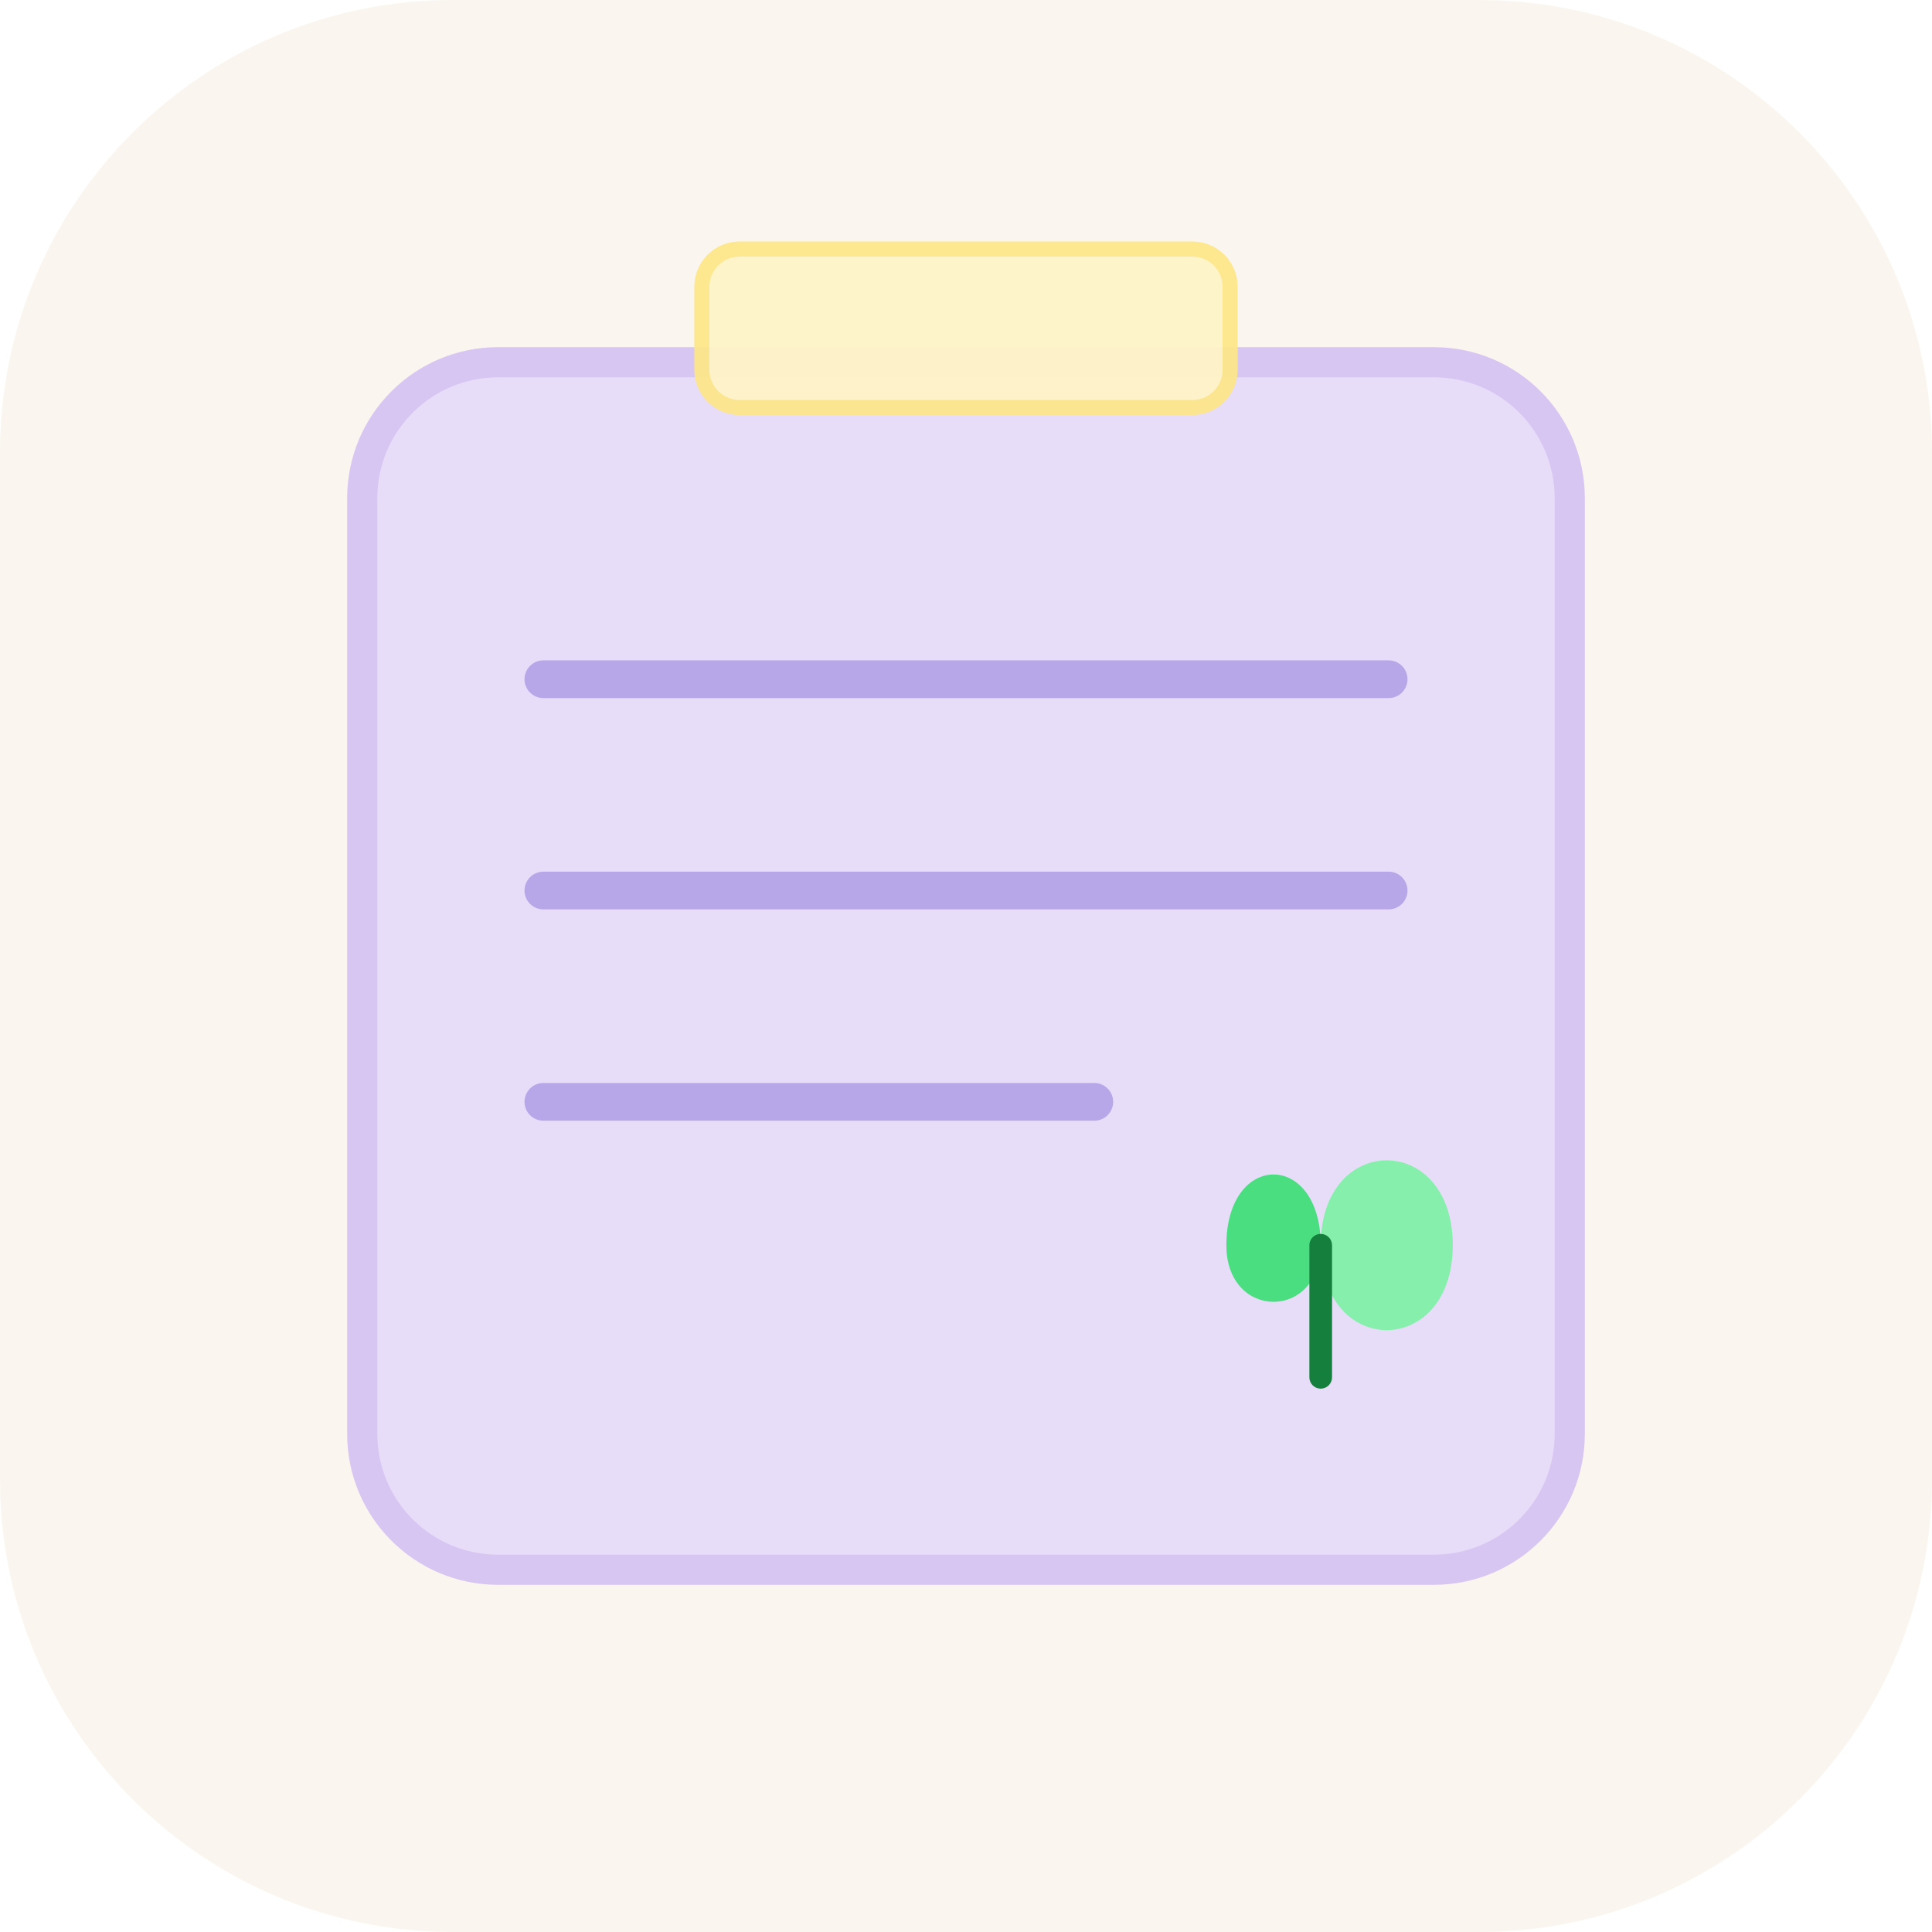
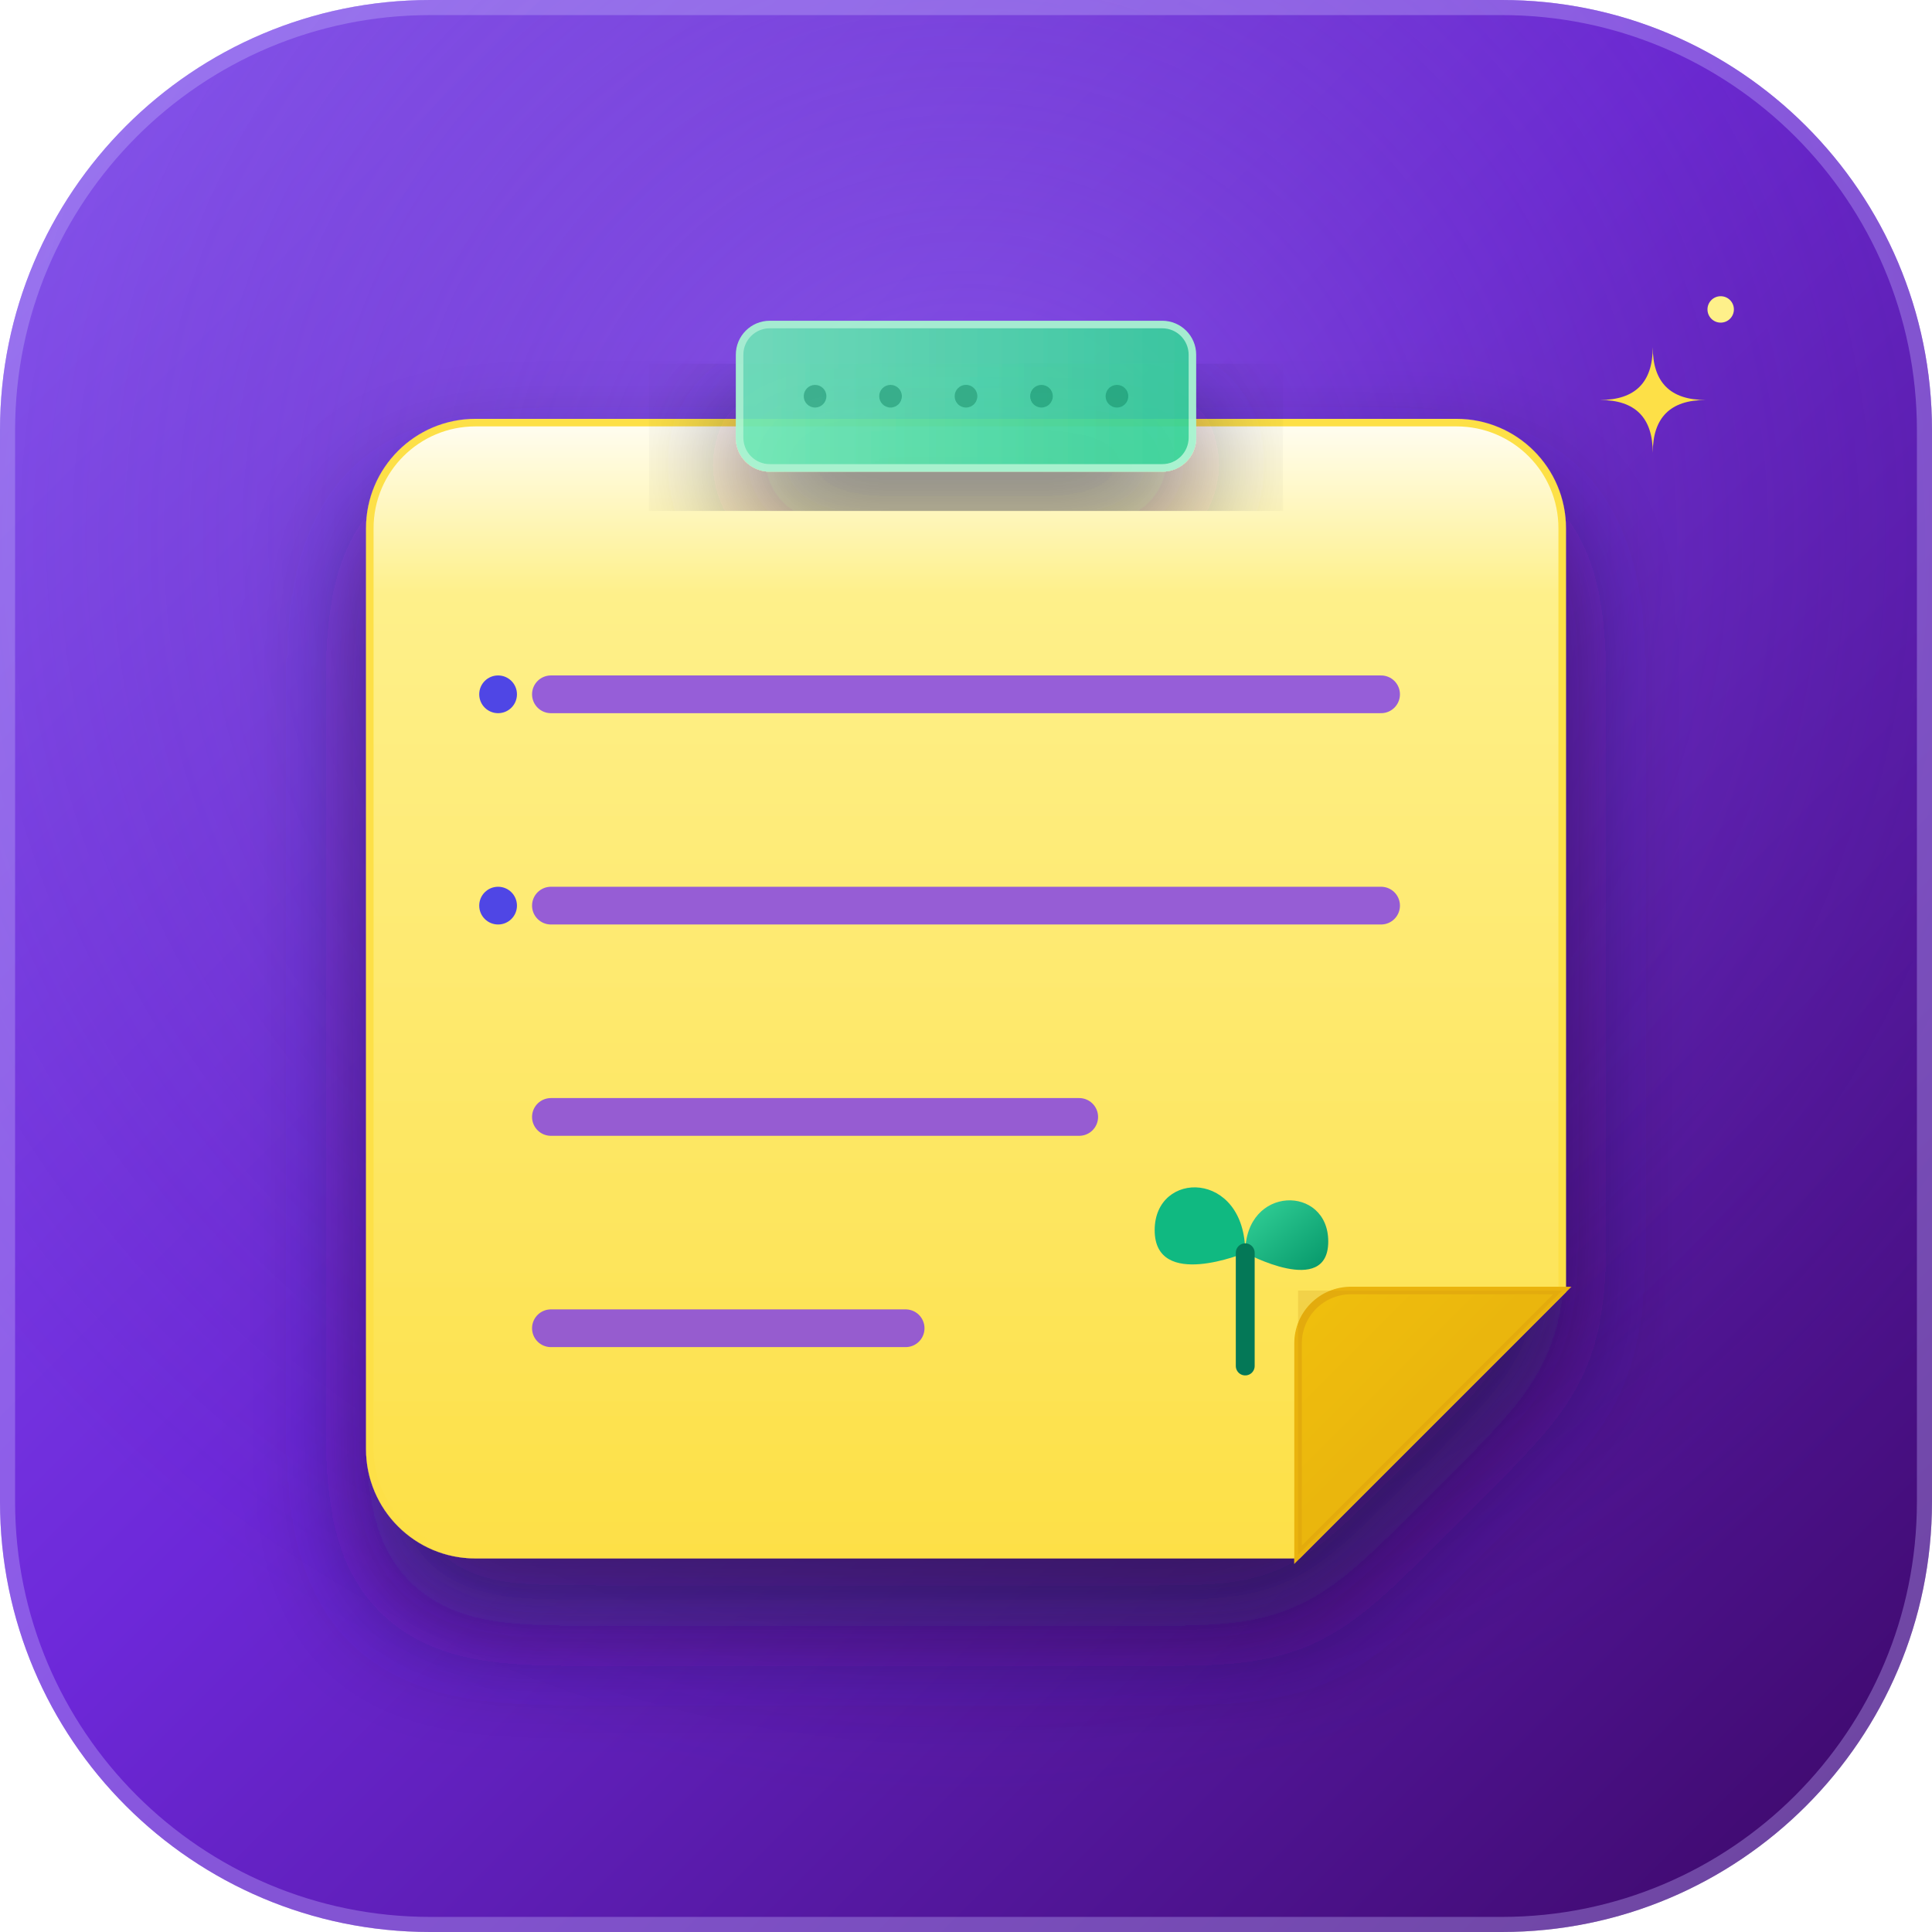
<svg xmlns="http://www.w3.org/2000/svg" viewBox="0 0 512 512" width="512" height="512">
-   <rect width="512" height="512" rx="120" fill="#FAF6EF" />
-   <rect x="96" y="96" width="320" height="320" rx="36" fill="#E7DDF8" stroke="#D8C6F2" stroke-width="8" />
-   <rect x="186" y="66" width="140" height="42" rx="10" fill="#FEF3C7" stroke="#FDE68A" stroke-width="4" opacity="0.95" />
-   <line x1="144" y1="180" x2="368" y2="180" stroke="#B8A7E8" stroke-width="10" stroke-linecap="round" />
-   <line x1="144" y1="236" x2="368" y2="236" stroke="#B8A7E8" stroke-width="10" stroke-linecap="round" />
-   <line x1="144" y1="292" x2="290" y2="292" stroke="#B8A7E8" stroke-width="10" stroke-linecap="round" />
-   <path d="M350 330 C 350 300, 385 300, 385 330 C 385 360, 350 360, 350 330 Z" fill="#86EFAC" />
-   <path d="M350 330 C 350 305, 325 305, 325 330 C 325 350, 350 350, 350 330 Z" fill="#4ADE80" />
-   <path d="M350 330 L 350 365" stroke="#15803D" stroke-width="6" stroke-linecap="round" />
+   <defs>
+     <linearGradient id="bgGrad" x1="0%" y1="0%" x2="100%" y2="100%">
+       <stop offset="0%" stop-color="#8B5CF6" />
+       <stop offset="45%" stop-color="#6D28D9" />
+       <stop offset="100%" stop-color="#3B0764" />
+     </linearGradient>
+     <radialGradient id="ambientGlow" cx="50%" cy="28%" r="65%">
+       <stop offset="0%" stop-color="#A78BFA" stop-opacity="0.38" />
+       <stop offset="100%" stop-color="#3B0764" stop-opacity="0" />
+     </radialGradient>
+     <filter id="noteShadow" x="-20%" y="-20%" width="140%" height="150%">
+       <feDropShadow dx="0" dy="18" stdDeviation="16" flood-color="#1E0738" flood-opacity="0.6" />
+     </filter>
+     <linearGradient id="noteGrad" x1="0%" y1="0%" x2="0%" y2="100%">
+       <stop offset="0%" stop-color="#FFFDF0" />
+       <stop offset="15%" stop-color="#FEF08A" />
+       <stop offset="100%" stop-color="#FDE047" />
+     </linearGradient>
+     <linearGradient id="foldGrad" x1="0%" y1="0%" x2="100%" y2="100%">
+       <stop offset="0%" stop-color="#FACC15" />
+       <stop offset="100%" stop-color="#EAB308" />
+     </linearGradient>
+     <linearGradient id="tapeGrad" x1="0%" y1="0%" x2="100%" y2="0%">
+       <stop offset="0%" stop-color="#6EE7B7" stop-opacity="0.95" />
+       <stop offset="100%" stop-color="#34D399" stop-opacity="0.95" />
+     </linearGradient>
+     <linearGradient id="leafGrad" x1="0%" y1="0%" x2="100%" y2="100%">
+       <stop offset="0%" stop-color="#34D399" />
+       <stop offset="100%" stop-color="#059669" />
+     </linearGradient>
+   </defs>
+   <rect width="512" height="512" rx="114" fill="url(#bgGrad)" />
+   <rect width="512" height="512" rx="114" fill="url(#ambientGlow)" />
+   <rect x="2" y="2" width="508" height="508" rx="112" fill="none" stroke="#C4B5FD" stroke-width="4" stroke-opacity="0.35" />
+   <g filter="url(#noteShadow)">
+     <path d="M 126 112              L 386 112              A 28 28 0 0 1 414 140              L 414 342              L 344 412              L 126 412              A 28 28 0 0 1 98 384              L 98 140              A 28 28 0 0 1 126 112 Z" fill="url(#noteGrad)" stroke="#FDE047" stroke-width="2" />
+     <path d="M 344 412              L 344 356              A 14 14 0 0 1 358 342              L 414 342 Z" fill="url(#foldGrad)" stroke="#EAB308" stroke-width="2" />
+     <path d="M 344 342 L 414 342 L 344 412 Z" fill="#CA8A04" opacity="0.2" />
+   </g>
+   <g filter="url(#noteShadow)">
+     <rect x="196" y="86" width="120" height="38" rx="8" fill="url(#tapeGrad)" stroke="#A7F3D0" stroke-width="2" opacity="0.95" />
+     <circle cx="216" cy="105" r="3" fill="#047857" opacity="0.4" />
+     <circle cx="236" cy="105" r="3" fill="#047857" opacity="0.4" />
+     <circle cx="256" cy="105" r="3" fill="#047857" opacity="0.4" />
+     <circle cx="276" cy="105" r="3" fill="#047857" opacity="0.4" />
+     <circle cx="296" cy="105" r="3" fill="#047857" opacity="0.4" />
+   </g>
+   <line x1="146" y1="184" x2="366" y2="184" stroke="#7C3AED" stroke-width="10" stroke-linecap="round" opacity="0.8" />
+   <line x1="146" y1="240" x2="366" y2="240" stroke="#7C3AED" stroke-width="10" stroke-linecap="round" opacity="0.8" />
+   <line x1="146" y1="296" x2="286" y2="296" stroke="#7C3AED" stroke-width="10" stroke-linecap="round" opacity="0.8" />
+   <line x1="146" y1="352" x2="240" y2="352" stroke="#7C3AED" stroke-width="10" stroke-linecap="round" opacity="0.8" />
+   <circle cx="132" cy="184" r="5" fill="#4F46E5" />
+   <circle cx="132" cy="240" r="5" fill="#4F46E5" />
+   <g transform="translate(330, 332)">
+     <path d="M 0 0 C 0 -18, 22 -18, 22 -3 C 22 12, 0 0, 0 0 Z" fill="url(#leafGrad)" />
+     <path d="M 0 0 C 0 -22, -24 -22, -24 -6 C -24 10, 0 0, 0 0 Z" fill="#10B981" />
+     <path d="M 0 0 L 0 30" stroke="#047857" stroke-width="5" stroke-linecap="round" />
+   </g>
+   <path d="M 438 92 Q 438 106 424 106 Q 438 106 438 120 Q 438 106 452 106 Q 438 106 438 92 Z" fill="#FDE047" />
+   <circle cx="456" cy="82" r="3.5" fill="#FEF08A" />
</svg>
